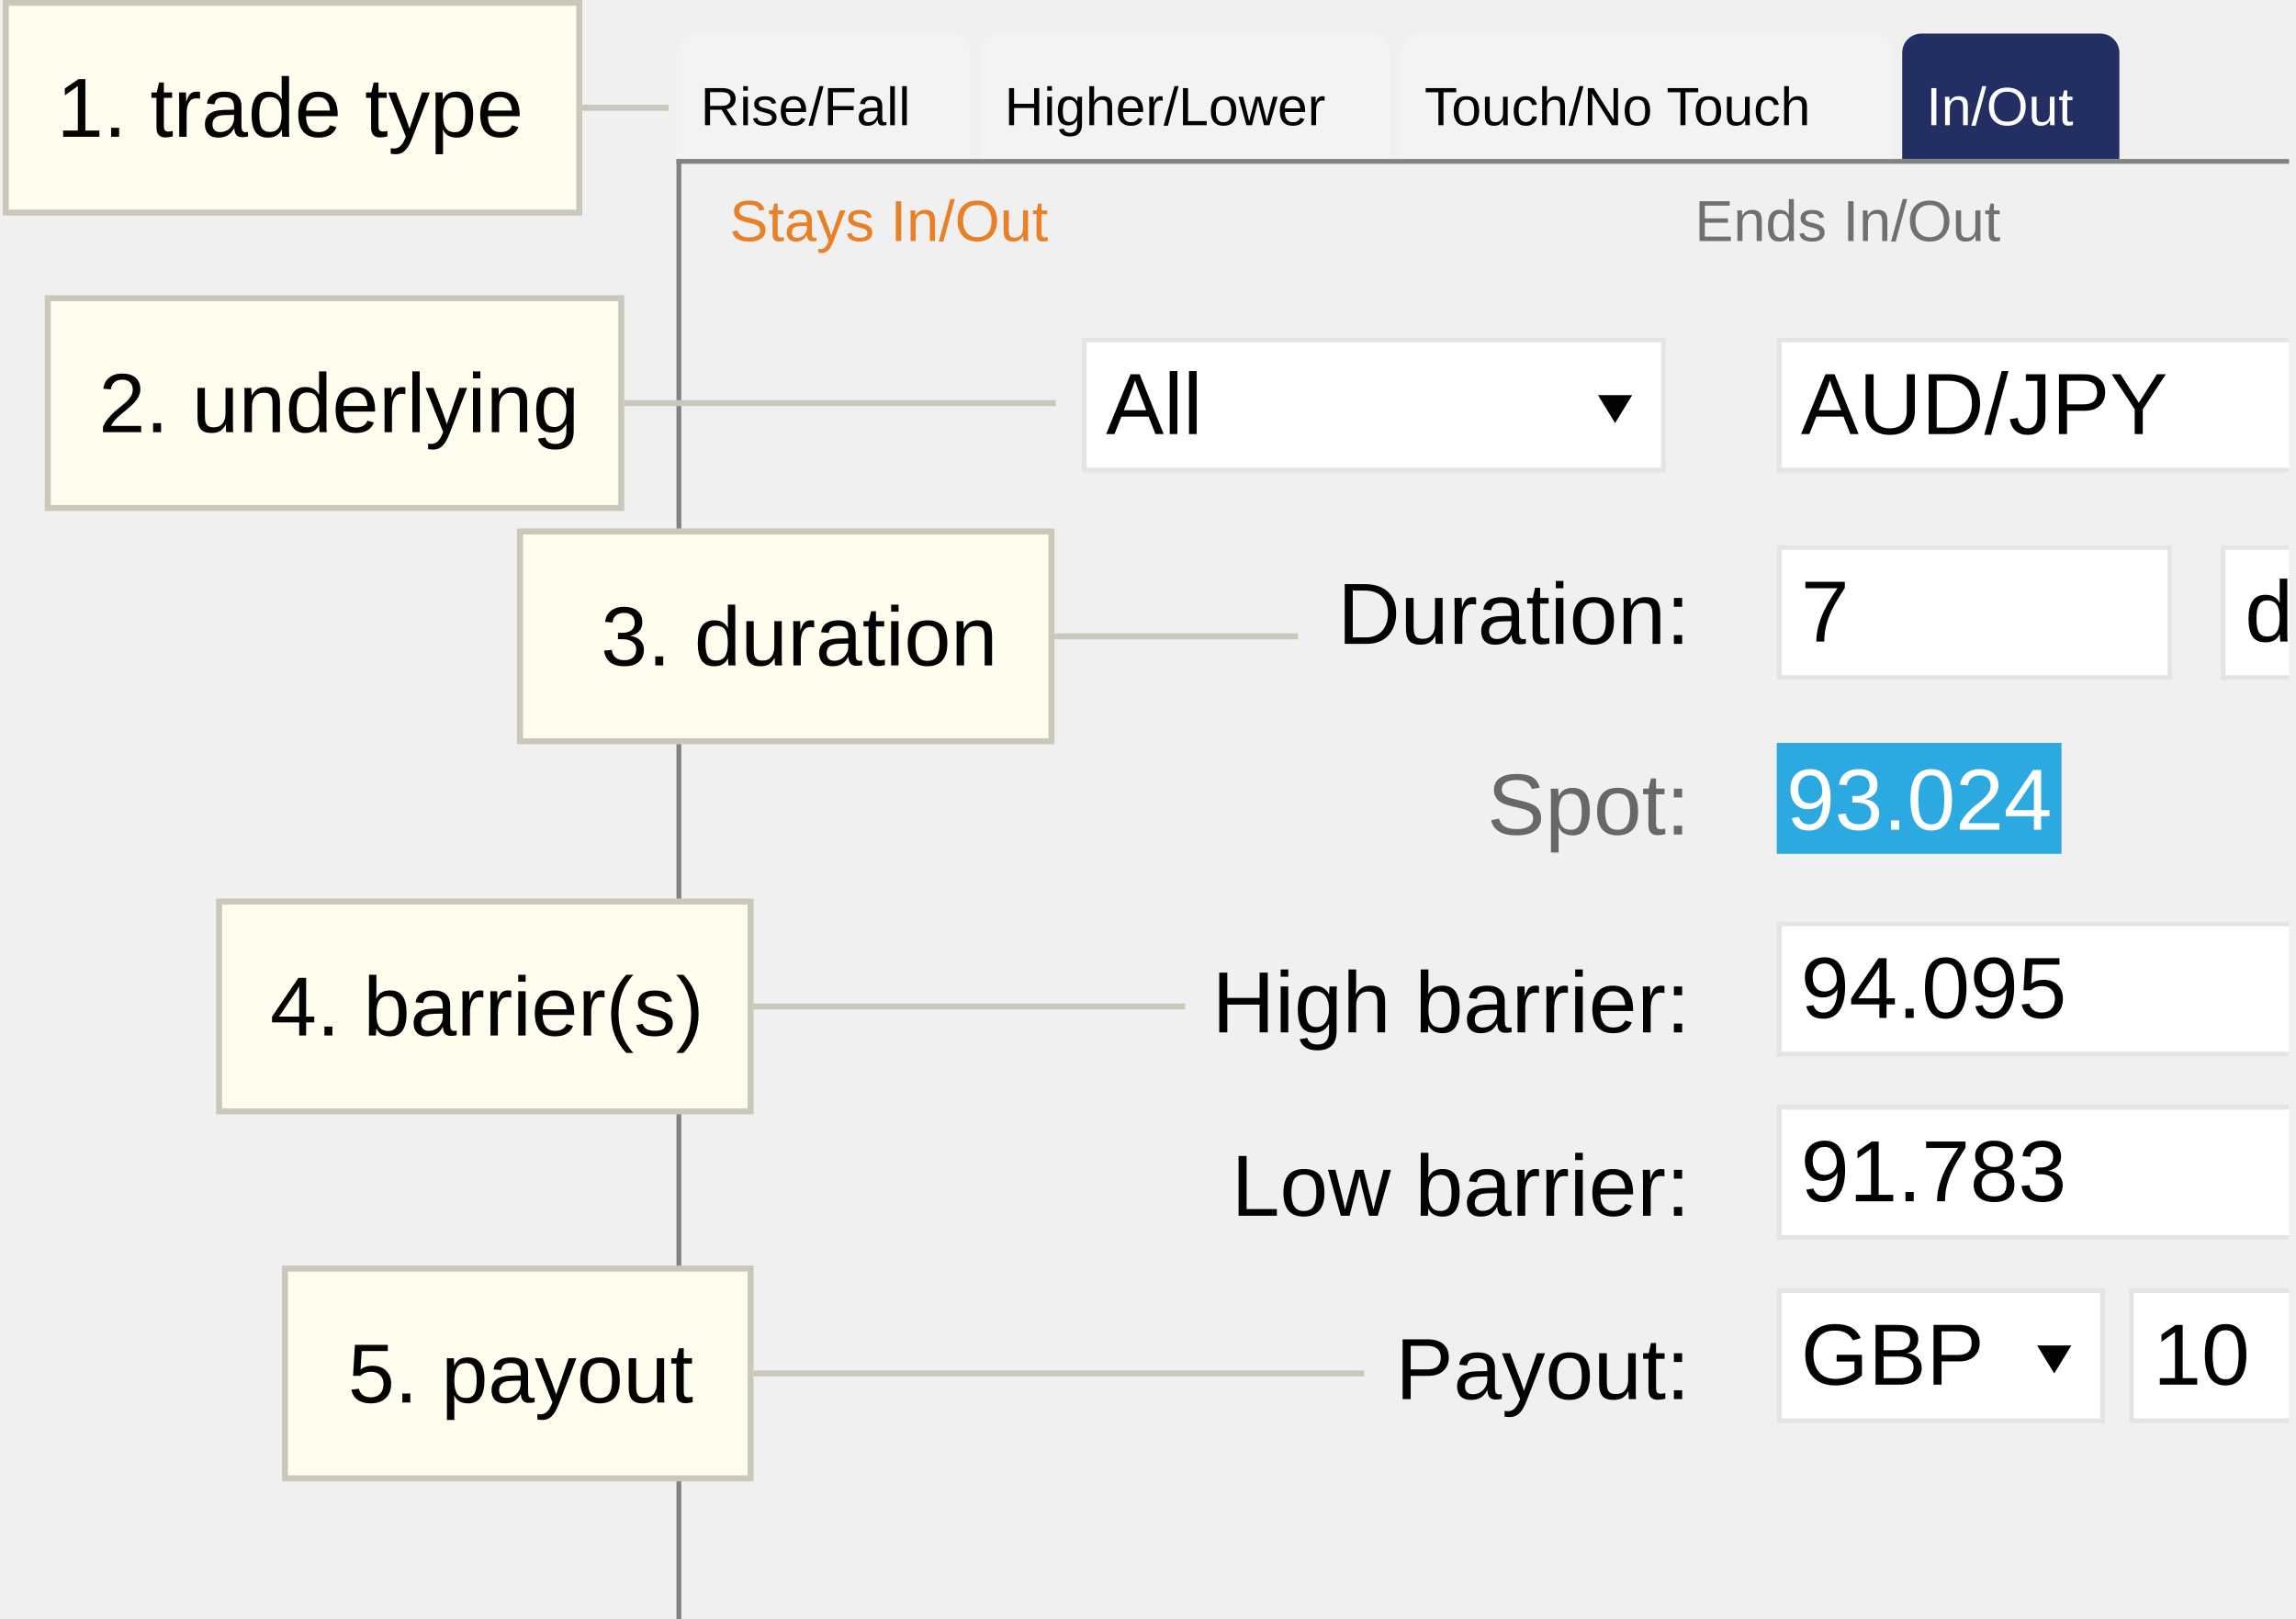
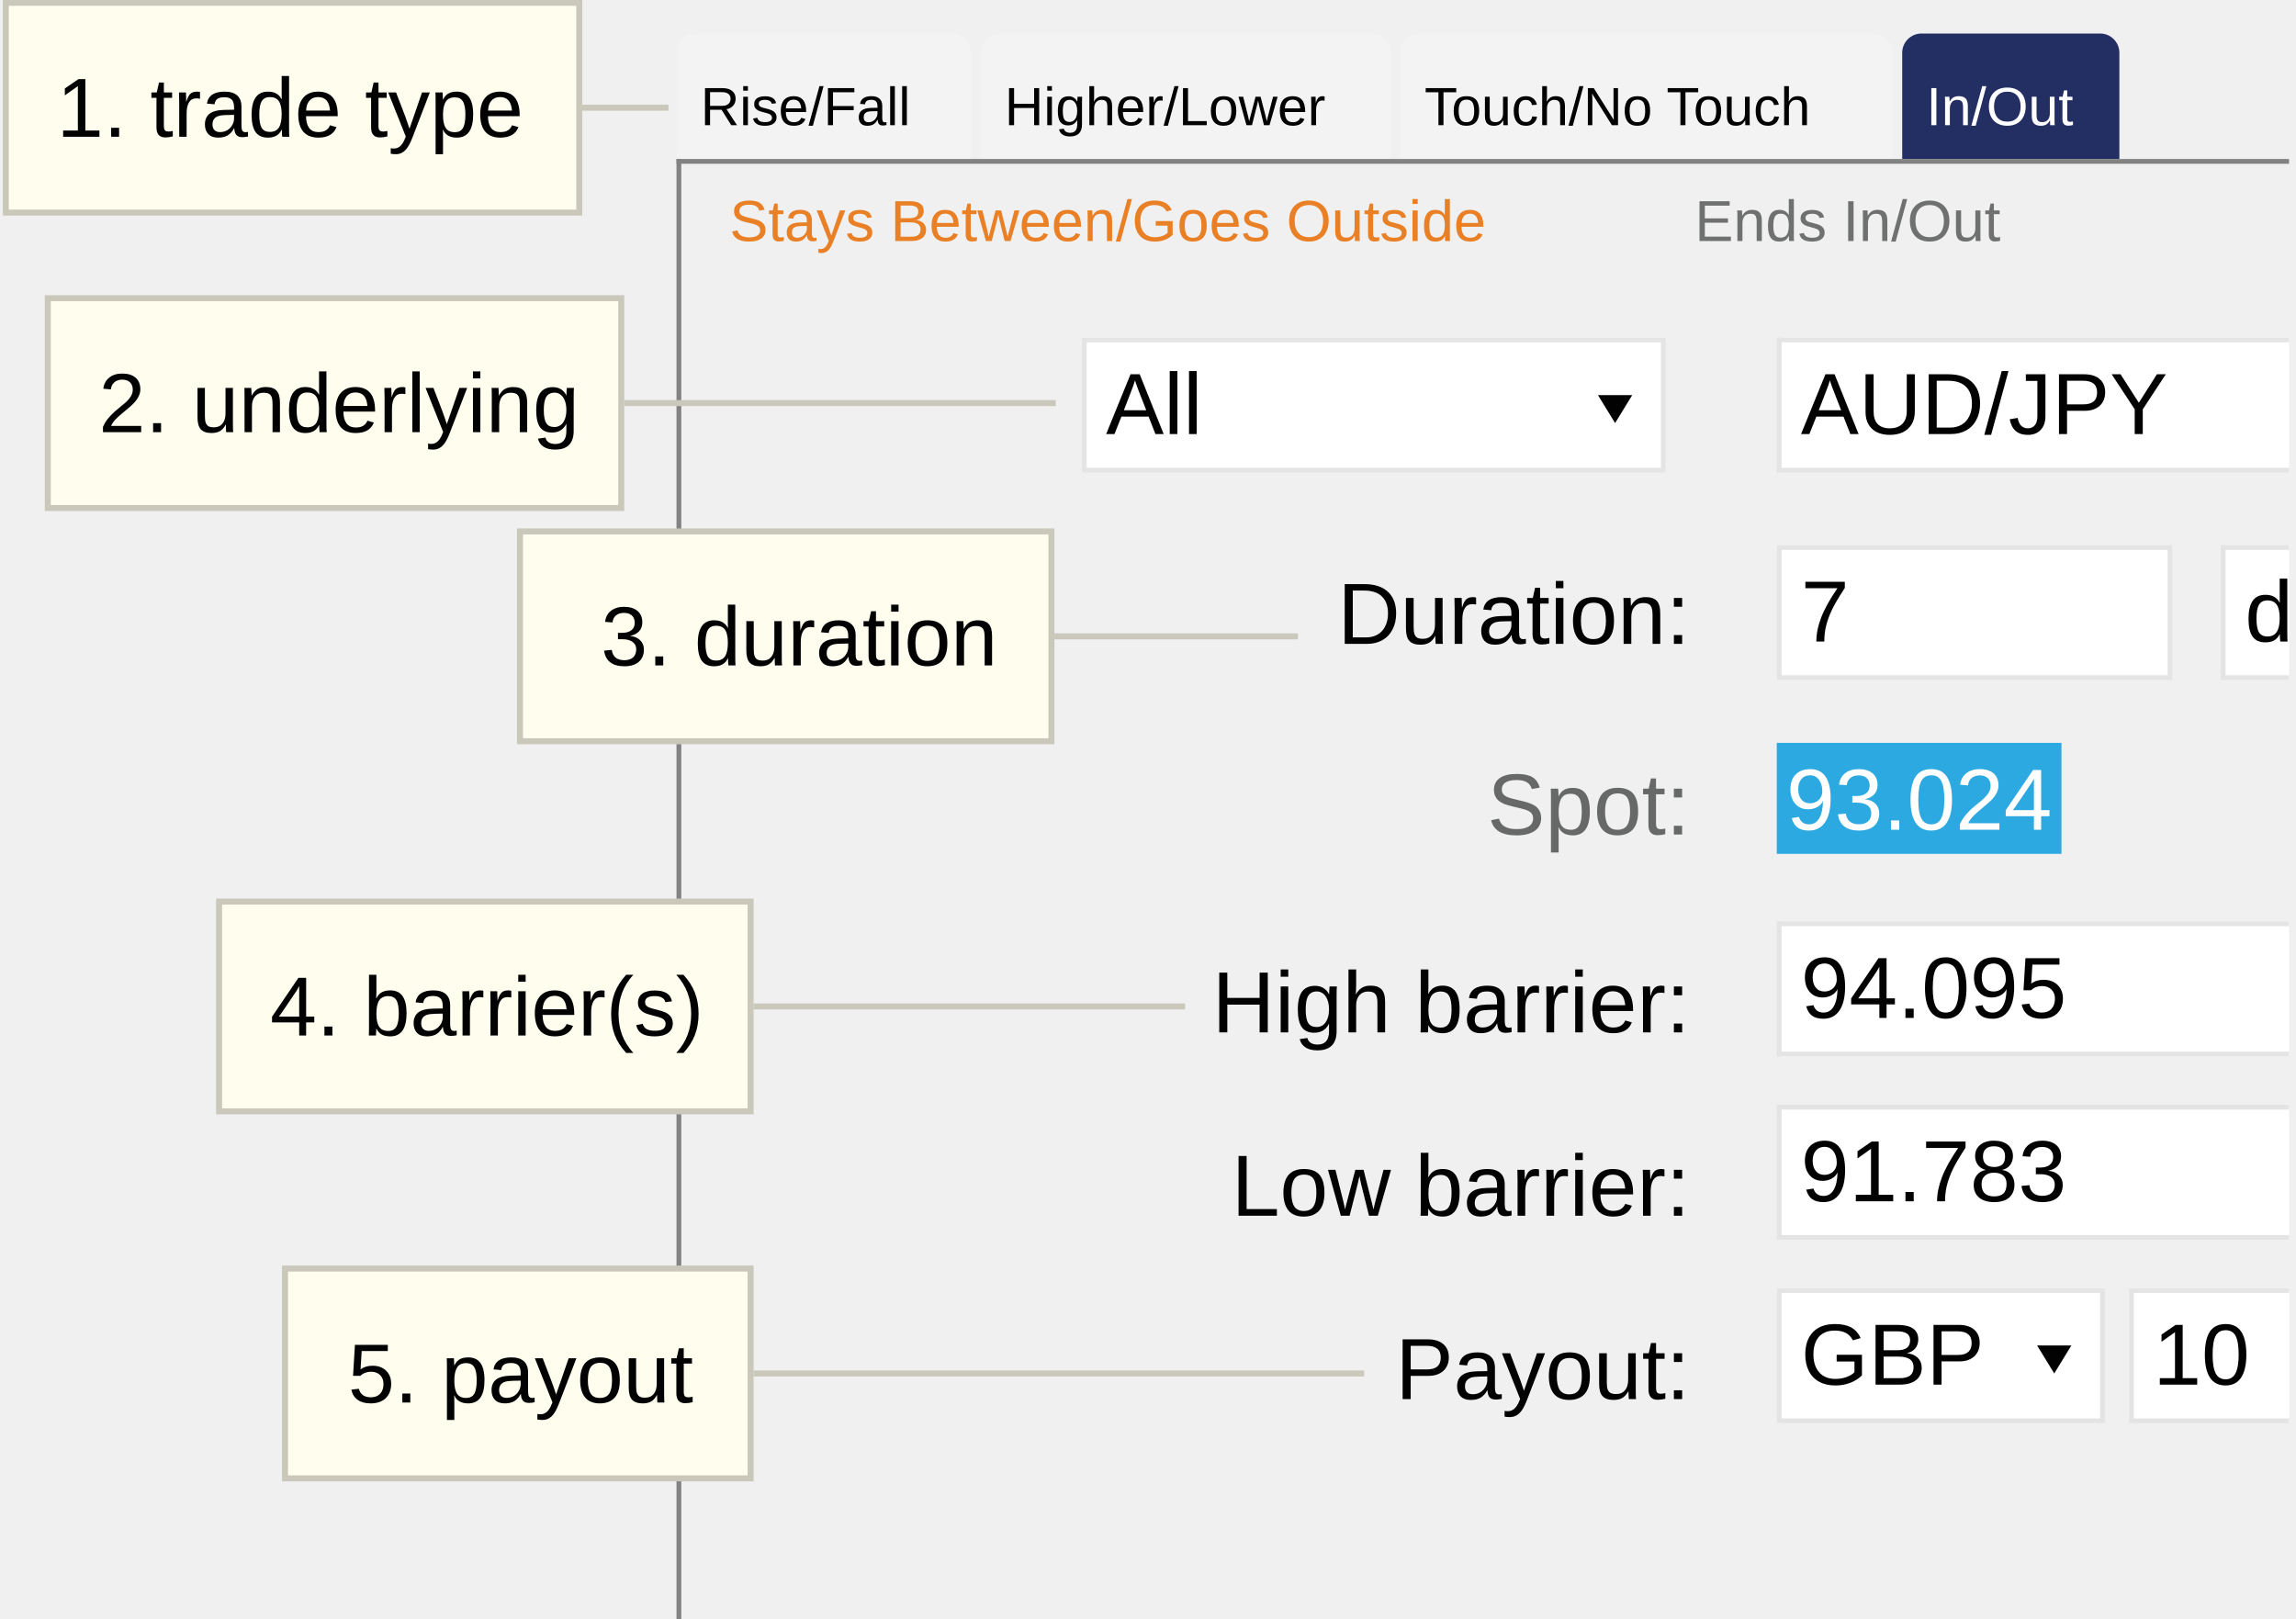
<svg xmlns="http://www.w3.org/2000/svg" viewBox="0 24 383 270">
  <path fill="#fff" d="M296.385 209.106h85.46v20.932h-85.46zm0-127.996h85.46v20.93h-85.46zm74.058 34.617h11.402v20.93h-11.402zm-74.058 62.789h85.46v20.93h-85.46zM112.846 50.52h269v286h-269zm269 210.912h-26.698V238.89h26.698v-8.048h-85.46V208.3h85.46v-8.048h-85.46V177.71h85.46v-40.25h-11.403v-22.538h11.403v-12.074h-85.46V80.307h85.46v-28.98h-269V336.48h269z" />
  <path fill="#828282" d="M112.846 50.52v285.96h.804V50.52z" />
  <path fill="#F3F3F3" d="M116.064 29.592h42.666a3.221 3.221 0 0 1 3.22 3.22v17.71h-49.105V32.81a3.222 3.222 0 0 1 3.22-3.22m50.715.002h61.983a3.22 3.22 0 0 1 3.22 3.22v17.71H163.56V32.81a3.222 3.222 0 0 1 3.22-3.22m70.034.002h75.67a3.221 3.221 0 0 1 3.22 3.22v17.71h-82.11V32.81a3.221 3.221 0 0 1 3.22-3.22" />
  <path fill="#232E62" d="M320.533 29.592h29.785a3.22 3.22 0 0 1 3.22 3.22v17.71h-36.226V32.81a3.223 3.223 0 0 1 3.22-3.22" />
  <text transform="translate(116.869 44.889)" fill="#020202" font-family="Arial" font-size="9">Rise/Fall</text>
  <text transform="translate(167.584 44.889)" fill="#020202" font-family="Arial" font-size="9">Higher/Lower</text>
  <text transform="translate(237.619 44.889)" fill="#020202" font-family="Arial" font-size="9">Touch/No Touch</text>
  <text transform="translate(321.338 44.889)" fill="#fff" font-family="Arial" font-size="9">In/Out</text>
  <path fill="#fff" d="M180.465 80.307h97.404v22.54h-97.405v-22.54" />
  <path fill="#E4E4E4" d="M180.465 80.307h97.404v.805h-97.405v-.805m.001 21.735h97.404v.805h-97.405v-.805m.001-21.735h.805v22.54h-.805v-22.54m96.599 0h.805v22.54h-.806v-22.54" />
  <text transform="translate(184.49 96.408)" fill="#020202" font-family="Arial" font-size="14.49">All</text>
  <text transform="translate(223.129 131.413)" fill="#020202" font-family="Arial" font-size="14.49">Duration:</text>
  <text transform="translate(248.084 163.222)" fill="#676868" font-family="Arial" font-size="14.49">Spot:</text>
  <text transform="translate(202.199 196.227)" fill="#020202" font-family="Arial" font-size="14.49">High barrier:</text>
  <text transform="translate(205.42 226.817)" fill="#020202" font-family="Arial" font-size="14.49">Low barrier:</text>
  <text transform="translate(232.789 257.407)" fill="#020202" font-family="Arial" font-size="14.49">Payout:</text>
  <path fill="#E4E4E4" d="M296.385 80.307h.805v22.54h-.805v-22.54" />
  <text transform="translate(300.408 96.408)" fill="#020202" font-family="Arial" font-size="14.49">AUD/JPY</text>
  <path fill="#fff" d="M296.385 114.92h66.01v22.542h-66.01v-22.54" />
  <path fill="#E4E4E4" d="M296.385 114.92h66.01v.807h-66.01v-.806m0 21.735h66.01v.805h-66.01v-.804m0-21.737h.805v22.542h-.805v-22.54m65.203-.002h.807v22.542h-.807v-22.54" />
  <text transform="translate(300.408 131.023)" fill="#020202" font-family="Arial" font-size="14.49">7</text>
  <path fill="#E4E4E4" d="M370.443 114.92h.805v22.542h-.805v-22.54" />
  <text transform="translate(374.469 131.023)" fill="#020202" font-family="Arial" font-size="14.49">d</text>
  <path fill="#2DA9E1" d="M296.385 147.926h47.494v18.515h-47.495v-18.514" />
  <text transform="translate(297.994 162.417)" fill="#fff" font-family="Arial" font-size="14.49">93.024</text>
  <path fill="#E4E4E4" d="M296.385 177.71h.805v22.542h-.805v-22.54" />
  <text transform="translate(300.408 193.813)" fill="#020202" font-family="Arial" font-size="14.49">94.095</text>
  <path fill="#E4E4E4" d="M296.385 208.3h.805v22.542h-.805v-22.54" />
  <text transform="translate(300.408 224.403)" fill="#020202" font-family="Arial" font-size="14.49">91.783</text>
  <path fill="#fff" d="M296.385 238.89h54.74v22.542h-54.74v-22.54" />
  <path fill="#E4E4E4" d="M296.385 238.89h54.74v.806h-54.74v-.805m0 21.734h54.74v.807h-54.74v-.807m0-21.735h.805v22.542h-.805v-22.54m53.933-.002h.807v22.542h-.807v-22.54" />
  <text transform="translate(300.408 254.992)" fill="#020202" font-family="Arial" font-size="14.49">GBP</text>
  <path fill="#828282" d="M112.846 50.52h269v.806h-269z" />
  <path fill="#E4E4E4" d="M296.385 80.307h85.46v.805h-85.46zm0 21.735h85.46v.805h-85.46zm74.058 12.878h11.402v.807h-11.402zm0 21.736h11.402v.805h-11.402zm-74.058 41.054h85.46v.806h-85.46zm0 21.736h85.46v.807h-85.46zm0 8.854h85.46v.806h-85.46zm0 21.738h85.46v.805h-85.46z" />
  <path fill="#fff" d="M355.148 239.696h26.697v20.93h-26.697z" />
  <path fill="#E4E4E4" d="M355.148 238.89h26.697v.806h-26.697zm0 21.735h26.697v.807h-26.697zm0-21.735h.805v22.542h-.805v-22.54" />
  <text transform="translate(359.174 254.992)" fill="#020202" font-family="Arial" font-size="14.49">10</text>
-   <text transform="translate(121.699 64.208)" fill="#E98026" font-family="Arial" font-size="9.66">Stays In/Out</text>
+   <text transform="translate(121.699 64.208)" fill="#E98026" font-family="Arial" font-size="9.66">Stays Between/Goes Outside</text>
  <text transform="translate(282.699 64.208)" fill="#6F7070" font-family="Arial" font-size="9.66">Ends In/Out</text>
  <path fill="#020202" d="M272.273 89.914l-2.857 4.668-2.857-4.668zm73.254 158.546l-2.855 4.67-2.858-4.67z" />
  <path fill="none" stroke="#CAC8BA" d="M97.13 41.967h14.382" />
  <path fill="#FEFDEE" d="M.973 24.467H96.63v35H.972z" />
  <path fill="#CAC8BA" d="M96.13 24.967v34H1.472v-34H96.13m1-1H.472v36H97.13v-36z" />
  <text transform="translate(9.473 46.818)" fill="#020202" font-family="Arial" font-size="14">1. trade type</text>
  <path fill="none" stroke="#CAC8BA" d="M104.13 91.248h71.983" />
  <path fill="#FEFDEE" d="M7.973 73.748h95.656v35H7.972z" />
  <path fill="#CAC8BA" d="M103.13 74.248v34H8.472v-34h94.656m1-1H7.472v36h96.656v-36z" />
  <text transform="translate(16.473 96.099)" fill="#020202" font-family="Arial" font-size="14">2. underlying</text>
  <path fill="none" stroke="#CAC8BA" d="M125.707 191.903h71.982" />
  <path fill="#FEFDEE" d="M36.55 174.403h88.657v35H36.55z" />
  <path fill="#CAC8BA" d="M124.707 174.903v34H37.05v-34h87.657m1-1H36.05v36h89.657v-36z" />
  <text transform="translate(45.05 196.753)" fill="#020202" font-family="Arial" font-size="14">4. barrier(s)</text>
  <path fill="none" stroke="#CAC8BA" d="M125.707 253.13h101.856" />
  <path fill="#FEFDEE" d="M47.55 235.63h77.657v35H47.55z" />
  <path fill="#CAC8BA" d="M124.707 236.13v34H48.05v-34h76.657m1-1H47.05v36h78.657v-36z" />
  <text transform="translate(58.05 257.98)" fill="#020202" font-family="Arial" font-size="14">5. payout</text>
  <path fill="none" stroke="#CAC8BA" d="M175.896 130.16h40.616" />
  <path fill="#FEFDEE" d="M86.74 112.66h88.656v35H86.74z" />
  <path fill="#CAC8BA" d="M174.896 113.16v34H87.24v-34h87.656m1-1H86.24v36h89.656v-36z" />
  <text transform="translate(100.24 135.012)" fill="#020202" font-family="Arial" font-size="14">3. duration</text>
</svg>
